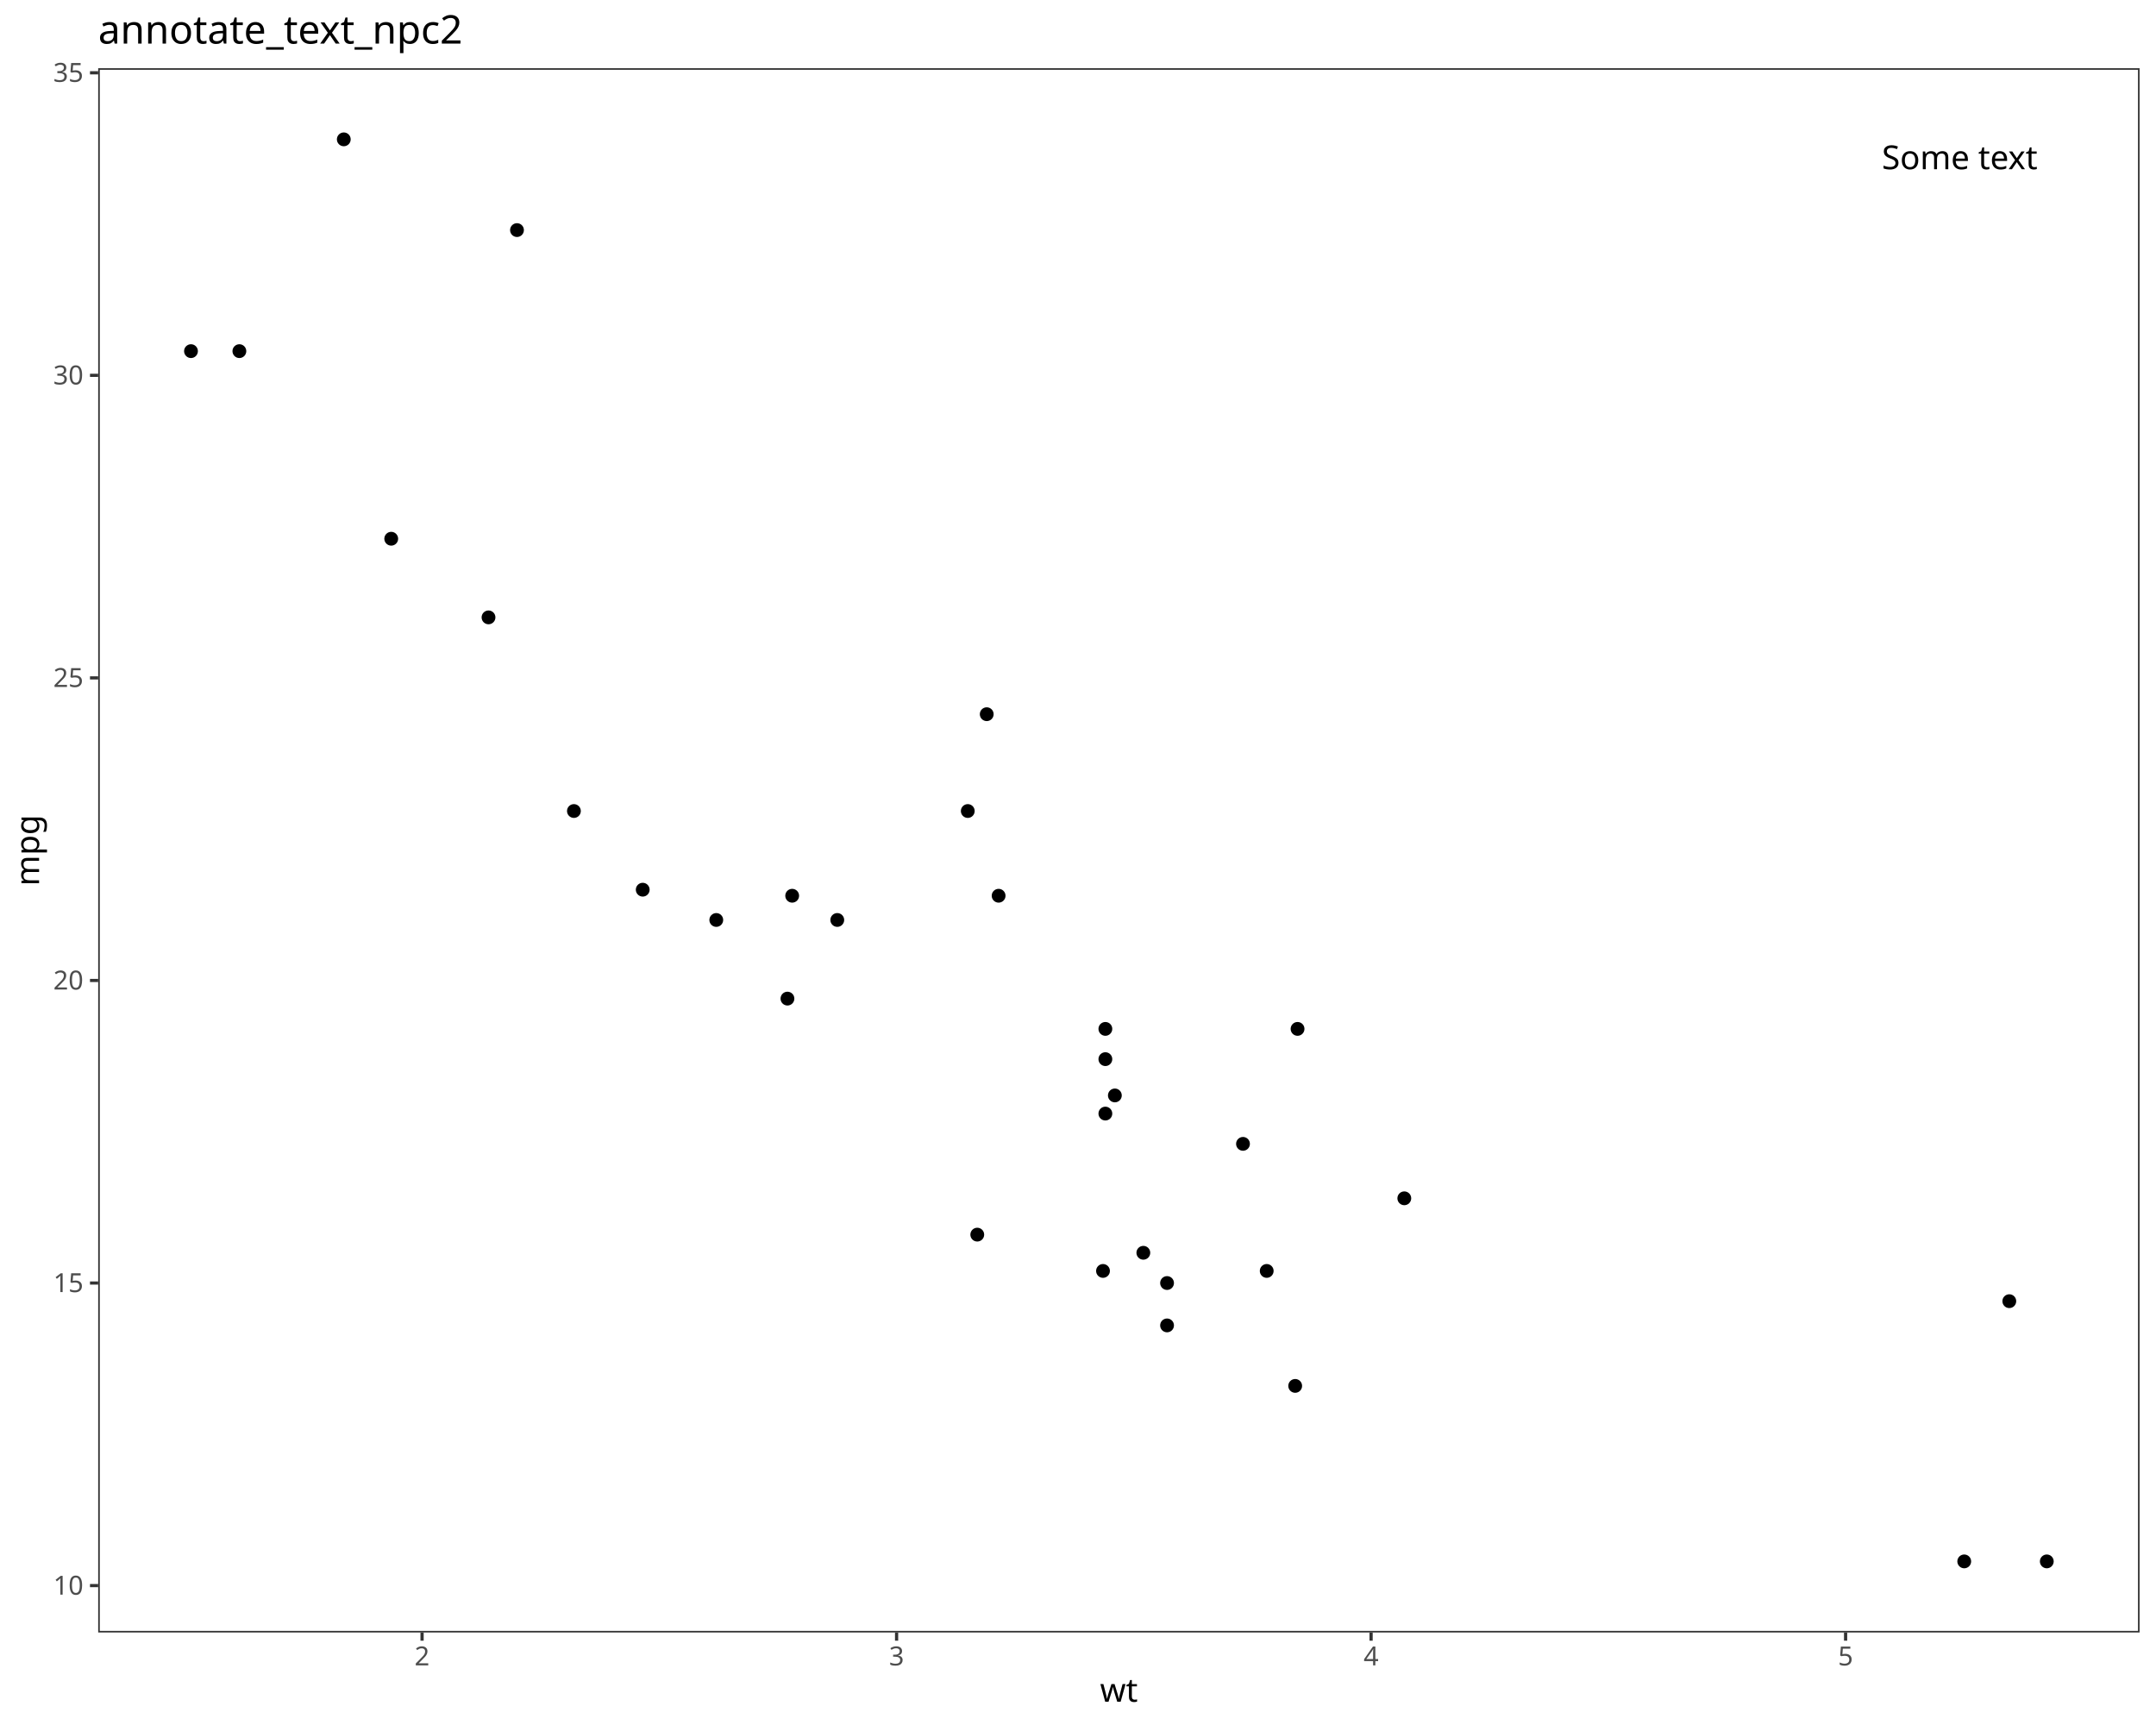
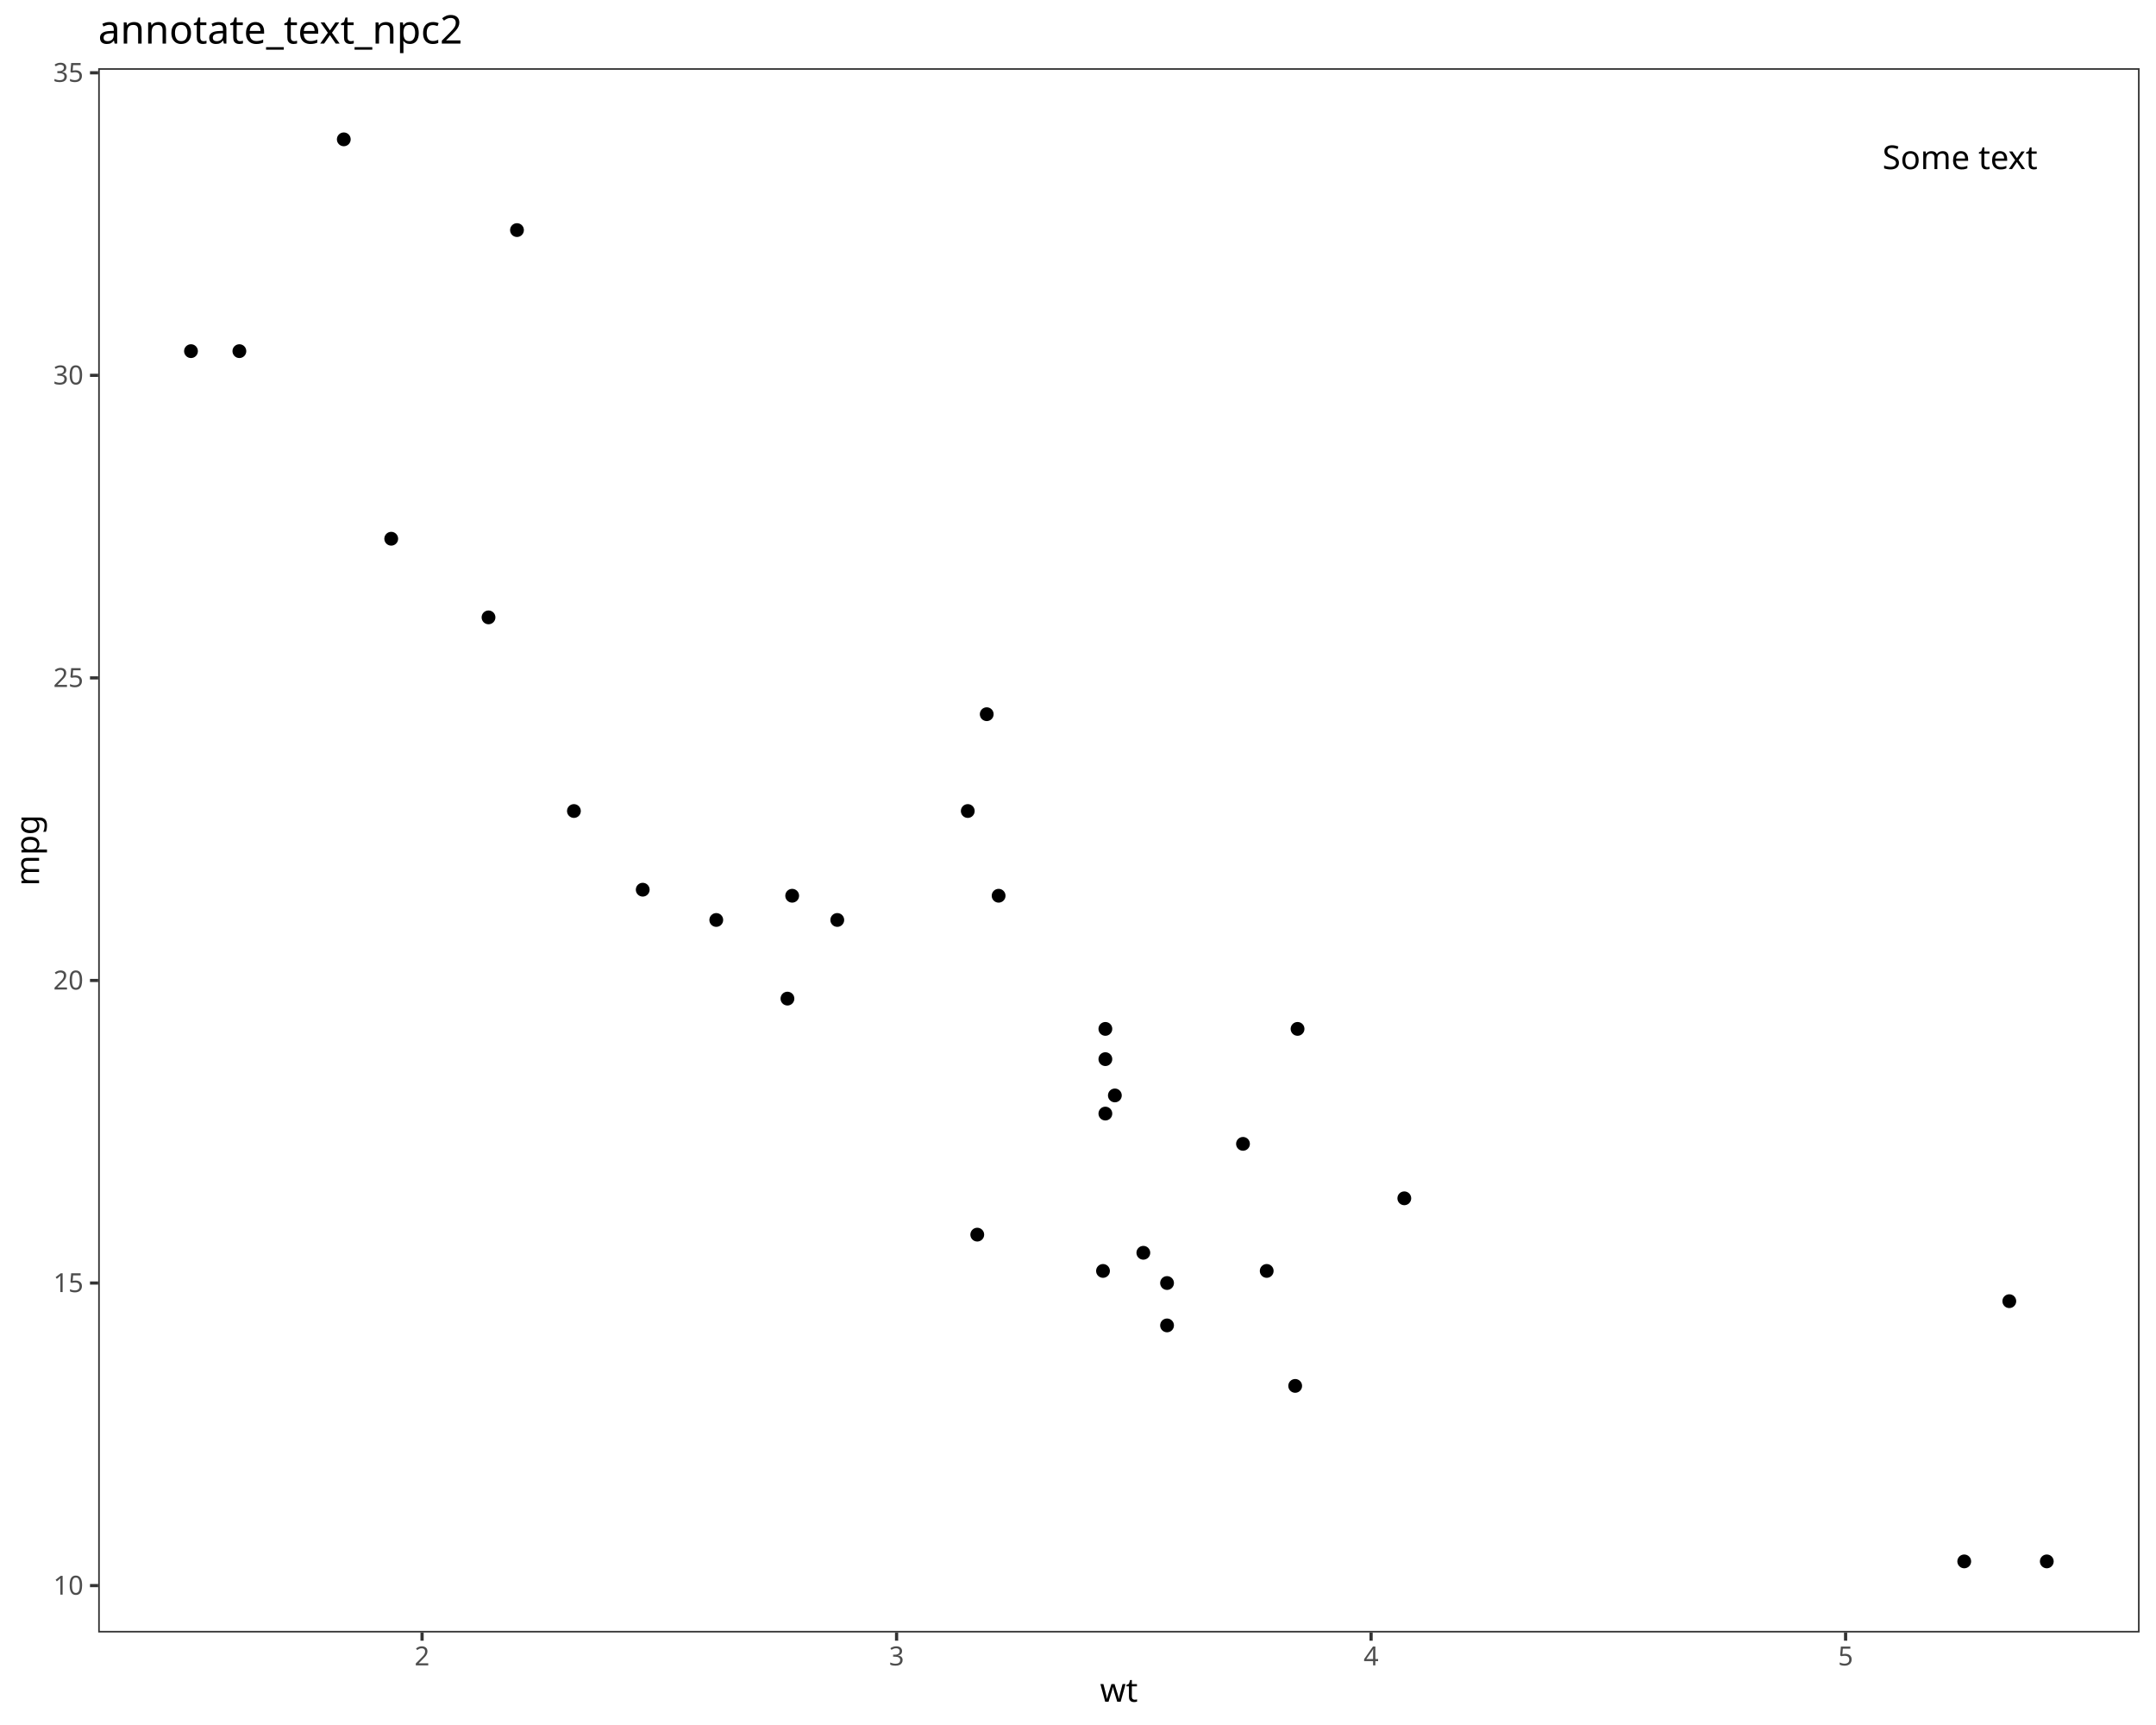
<svg xmlns="http://www.w3.org/2000/svg" class="svglite" data-engine-version="2.0" width="720.00pt" height="576.00pt" viewBox="0 0 720.00 576.00">
  <defs>
    <style type="text/css">
    .svglite line, .svglite polyline, .svglite polygon, .svglite path, .svglite rect, .svglite circle {
      fill: none;
      stroke: #000000;
      stroke-linecap: round;
      stroke-linejoin: round;
      stroke-miterlimit: 10.00;
    }
  </style>
  </defs>
  <rect width="100%" height="100%" style="stroke: none; fill: #FFFFFF;" />
  <defs>
    <clipPath id="cpMC4wMHw3MjAuMDB8MC4wMHw1NzYuMDA=">
      <rect x="0.00" y="0.00" width="720.00" height="576.00" />
    </clipPath>
  </defs>
  <g clip-path="url(#cpMC4wMHw3MjAuMDB8MC4wMHw1NzYuMDA=)">
    <rect x="0.00" y="0.00" width="720.00" height="576.00" style="stroke-width: 1.07; stroke: #FFFFFF; fill: #FFFFFF;" />
  </g>
  <defs>
    <clipPath id="cpMzIuNzl8NzE0LjUyfDIyLjc4fDU0NS4xMQ==">
      <rect x="32.79" y="22.78" width="681.73" height="522.33" />
    </clipPath>
  </defs>
  <g clip-path="url(#cpMzIuNzl8NzE0LjUyfDIyLjc4fDU0NS4xMQ==)">
    <rect x="32.79" y="22.78" width="681.73" height="522.33" style="stroke-width: 1.07; stroke: none; fill: #FFFFFF;" />
    <circle cx="239.20" cy="307.19" r="1.95" style="stroke-width: 0.71; fill: #000000;" />
    <circle cx="279.61" cy="307.19" r="1.95" style="stroke-width: 0.71; fill: #000000;" />
    <circle cx="191.66" cy="270.81" r="1.95" style="stroke-width: 0.71; fill: #000000;" />
    <circle cx="333.49" cy="299.10" r="1.95" style="stroke-width: 0.71; fill: #000000;" />
    <circle cx="369.14" cy="353.66" r="1.95" style="stroke-width: 0.71; fill: #000000;" />
    <circle cx="372.31" cy="365.78" r="1.95" style="stroke-width: 0.71; fill: #000000;" />
    <circle cx="389.74" cy="442.57" r="1.95" style="stroke-width: 0.71; fill: #000000;" />
    <circle cx="329.52" cy="238.48" r="1.95" style="stroke-width: 0.71; fill: #000000;" />
    <circle cx="323.19" cy="270.81" r="1.95" style="stroke-width: 0.71; fill: #000000;" />
    <circle cx="369.14" cy="343.56" r="1.95" style="stroke-width: 0.71; fill: #000000;" />
    <circle cx="369.14" cy="371.84" r="1.95" style="stroke-width: 0.71; fill: #000000;" />
    <circle cx="468.97" cy="400.13" r="1.95" style="stroke-width: 0.71; fill: #000000;" />
    <circle cx="415.10" cy="381.95" r="1.95" style="stroke-width: 0.71; fill: #000000;" />
    <circle cx="423.02" cy="424.38" r="1.95" style="stroke-width: 0.71; fill: #000000;" />
    <circle cx="655.96" cy="521.37" r="1.95" style="stroke-width: 0.71; fill: #000000;" />
    <circle cx="683.53" cy="521.37" r="1.95" style="stroke-width: 0.71; fill: #000000;" />
    <circle cx="671.01" cy="434.48" r="1.95" style="stroke-width: 0.71; fill: #000000;" />
    <circle cx="172.65" cy="76.83" r="1.95" style="stroke-width: 0.71; fill: #000000;" />
    <circle cx="79.94" cy="117.25" r="1.95" style="stroke-width: 0.71; fill: #000000;" />
    <circle cx="114.81" cy="46.53" r="1.95" style="stroke-width: 0.71; fill: #000000;" />
    <circle cx="214.64" cy="297.08" r="1.95" style="stroke-width: 0.71; fill: #000000;" />
    <circle cx="381.82" cy="418.32" r="1.95" style="stroke-width: 0.71; fill: #000000;" />
    <circle cx="368.35" cy="424.38" r="1.95" style="stroke-width: 0.71; fill: #000000;" />
    <circle cx="432.53" cy="462.77" r="1.95" style="stroke-width: 0.71; fill: #000000;" />
    <circle cx="433.32" cy="343.56" r="1.95" style="stroke-width: 0.71; fill: #000000;" />
    <circle cx="130.65" cy="179.89" r="1.95" style="stroke-width: 0.71; fill: #000000;" />
    <circle cx="163.14" cy="206.15" r="1.95" style="stroke-width: 0.71; fill: #000000;" />
    <circle cx="63.78" cy="117.25" r="1.95" style="stroke-width: 0.71; fill: #000000;" />
    <circle cx="326.36" cy="412.26" r="1.95" style="stroke-width: 0.71; fill: #000000;" />
    <circle cx="262.97" cy="333.45" r="1.95" style="stroke-width: 0.71; fill: #000000;" />
    <circle cx="389.74" cy="428.42" r="1.95" style="stroke-width: 0.71; fill: #000000;" />
    <circle cx="264.55" cy="299.10" r="1.95" style="stroke-width: 0.71; fill: #000000;" />
-     <text x="680.43" y="56.50" text-anchor="end" style="font-size: 11.04px; font-family: sans;" textLength="49.71px" lengthAdjust="spacingAndGlyphs">Some text</text>
+     <text x="680.43" y="56.47" text-anchor="end" style="font-size: 11.00px; font-family: sans;" textLength="49.53px" lengthAdjust="spacingAndGlyphs">Some text</text>
    <rect x="32.79" y="22.78" width="681.73" height="522.33" style="stroke-width: 1.07; stroke: #333333;" />
  </g>
  <g clip-path="url(#cpMC4wMHw3MjAuMDB8MC4wMHw1NzYuMDA=)">
    <text x="27.86" y="532.48" text-anchor="end" style="font-size: 8.80px; fill: #4D4D4D; font-family: sans;" textLength="9.79px" lengthAdjust="spacingAndGlyphs">10</text>
    <text x="27.86" y="431.45" text-anchor="end" style="font-size: 8.80px; fill: #4D4D4D; font-family: sans;" textLength="9.79px" lengthAdjust="spacingAndGlyphs">15</text>
    <text x="27.86" y="330.42" text-anchor="end" style="font-size: 8.80px; fill: #4D4D4D; font-family: sans;" textLength="9.79px" lengthAdjust="spacingAndGlyphs">20</text>
    <text x="27.86" y="229.39" text-anchor="end" style="font-size: 8.80px; fill: #4D4D4D; font-family: sans;" textLength="9.79px" lengthAdjust="spacingAndGlyphs">25</text>
    <text x="27.86" y="128.36" text-anchor="end" style="font-size: 8.80px; fill: #4D4D4D; font-family: sans;" textLength="9.79px" lengthAdjust="spacingAndGlyphs">30</text>
    <text x="27.86" y="27.33" text-anchor="end" style="font-size: 8.80px; fill: #4D4D4D; font-family: sans;" textLength="9.79px" lengthAdjust="spacingAndGlyphs">35</text>
    <polyline points="30.05,529.45 32.79,529.45 " style="stroke-width: 1.07; stroke: #333333; stroke-linecap: butt;" />
    <polyline points="30.05,428.42 32.79,428.42 " style="stroke-width: 1.07; stroke: #333333; stroke-linecap: butt;" />
    <polyline points="30.05,327.39 32.79,327.39 " style="stroke-width: 1.07; stroke: #333333; stroke-linecap: butt;" />
    <polyline points="30.05,226.36 32.79,226.36 " style="stroke-width: 1.07; stroke: #333333; stroke-linecap: butt;" />
    <polyline points="30.05,125.33 32.79,125.33 " style="stroke-width: 1.07; stroke: #333333; stroke-linecap: butt;" />
    <polyline points="30.05,24.30 32.79,24.30 " style="stroke-width: 1.07; stroke: #333333; stroke-linecap: butt;" />
    <polyline points="140.95,547.85 140.95,545.11 " style="stroke-width: 1.07; stroke: #333333; stroke-linecap: butt;" />
    <polyline points="299.42,547.85 299.42,545.11 " style="stroke-width: 1.07; stroke: #333333; stroke-linecap: butt;" />
    <polyline points="457.88,547.85 457.88,545.11 " style="stroke-width: 1.07; stroke: #333333; stroke-linecap: butt;" />
    <polyline points="616.34,547.85 616.34,545.11 " style="stroke-width: 1.07; stroke: #333333; stroke-linecap: butt;" />
    <text x="140.95" y="556.10" text-anchor="middle" style="font-size: 8.80px; fill: #4D4D4D; font-family: sans;" textLength="4.89px" lengthAdjust="spacingAndGlyphs">2</text>
    <text x="299.42" y="556.10" text-anchor="middle" style="font-size: 8.80px; fill: #4D4D4D; font-family: sans;" textLength="4.89px" lengthAdjust="spacingAndGlyphs">3</text>
    <text x="457.88" y="556.10" text-anchor="middle" style="font-size: 8.80px; fill: #4D4D4D; font-family: sans;" textLength="4.89px" lengthAdjust="spacingAndGlyphs">4</text>
    <text x="616.34" y="556.10" text-anchor="middle" style="font-size: 8.80px; fill: #4D4D4D; font-family: sans;" textLength="4.89px" lengthAdjust="spacingAndGlyphs">5</text>
    <text x="373.66" y="568.24" text-anchor="middle" style="font-size: 11.00px; font-family: sans;" textLength="11.00px" lengthAdjust="spacingAndGlyphs">wt</text>
    <text transform="translate(13.05,283.95) rotate(-90)" text-anchor="middle" style="font-size: 11.00px; font-family: sans;" textLength="21.40px" lengthAdjust="spacingAndGlyphs">mpg</text>
    <text x="32.79" y="14.56" style="font-size: 13.20px; font-family: sans;" textLength="115.98px" lengthAdjust="spacingAndGlyphs">annotate_text_npc2</text>
  </g>
</svg>
